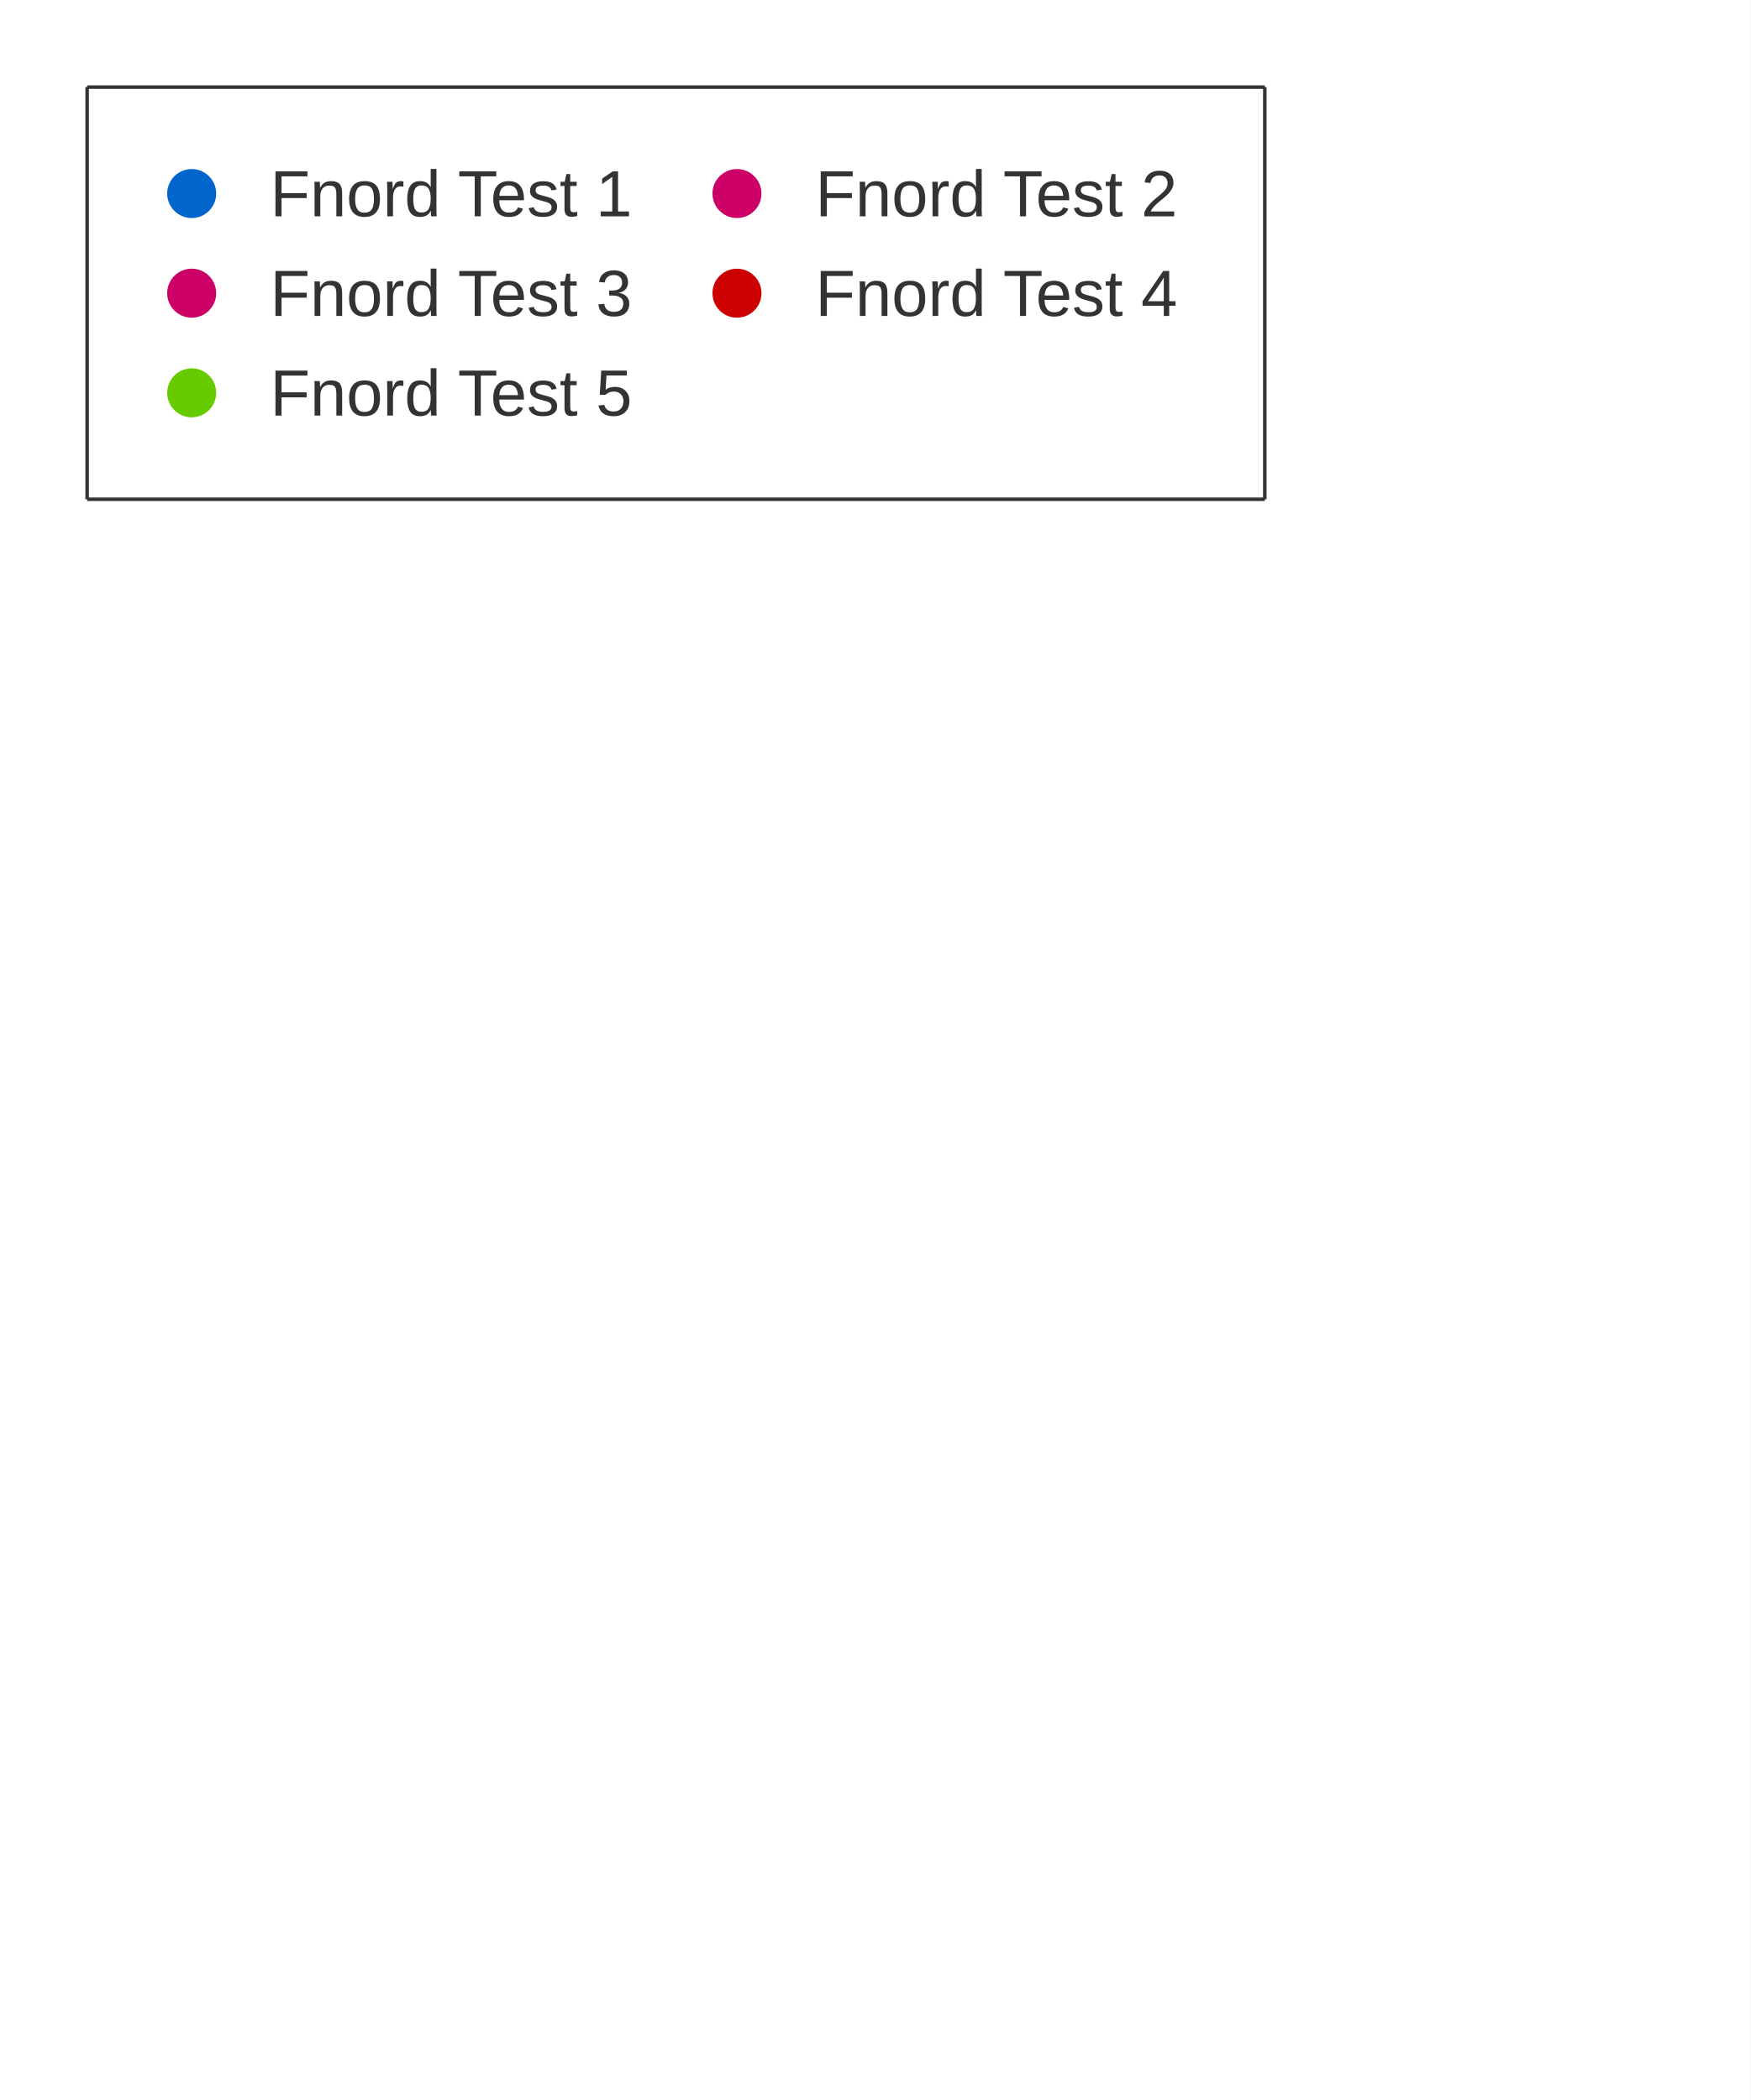
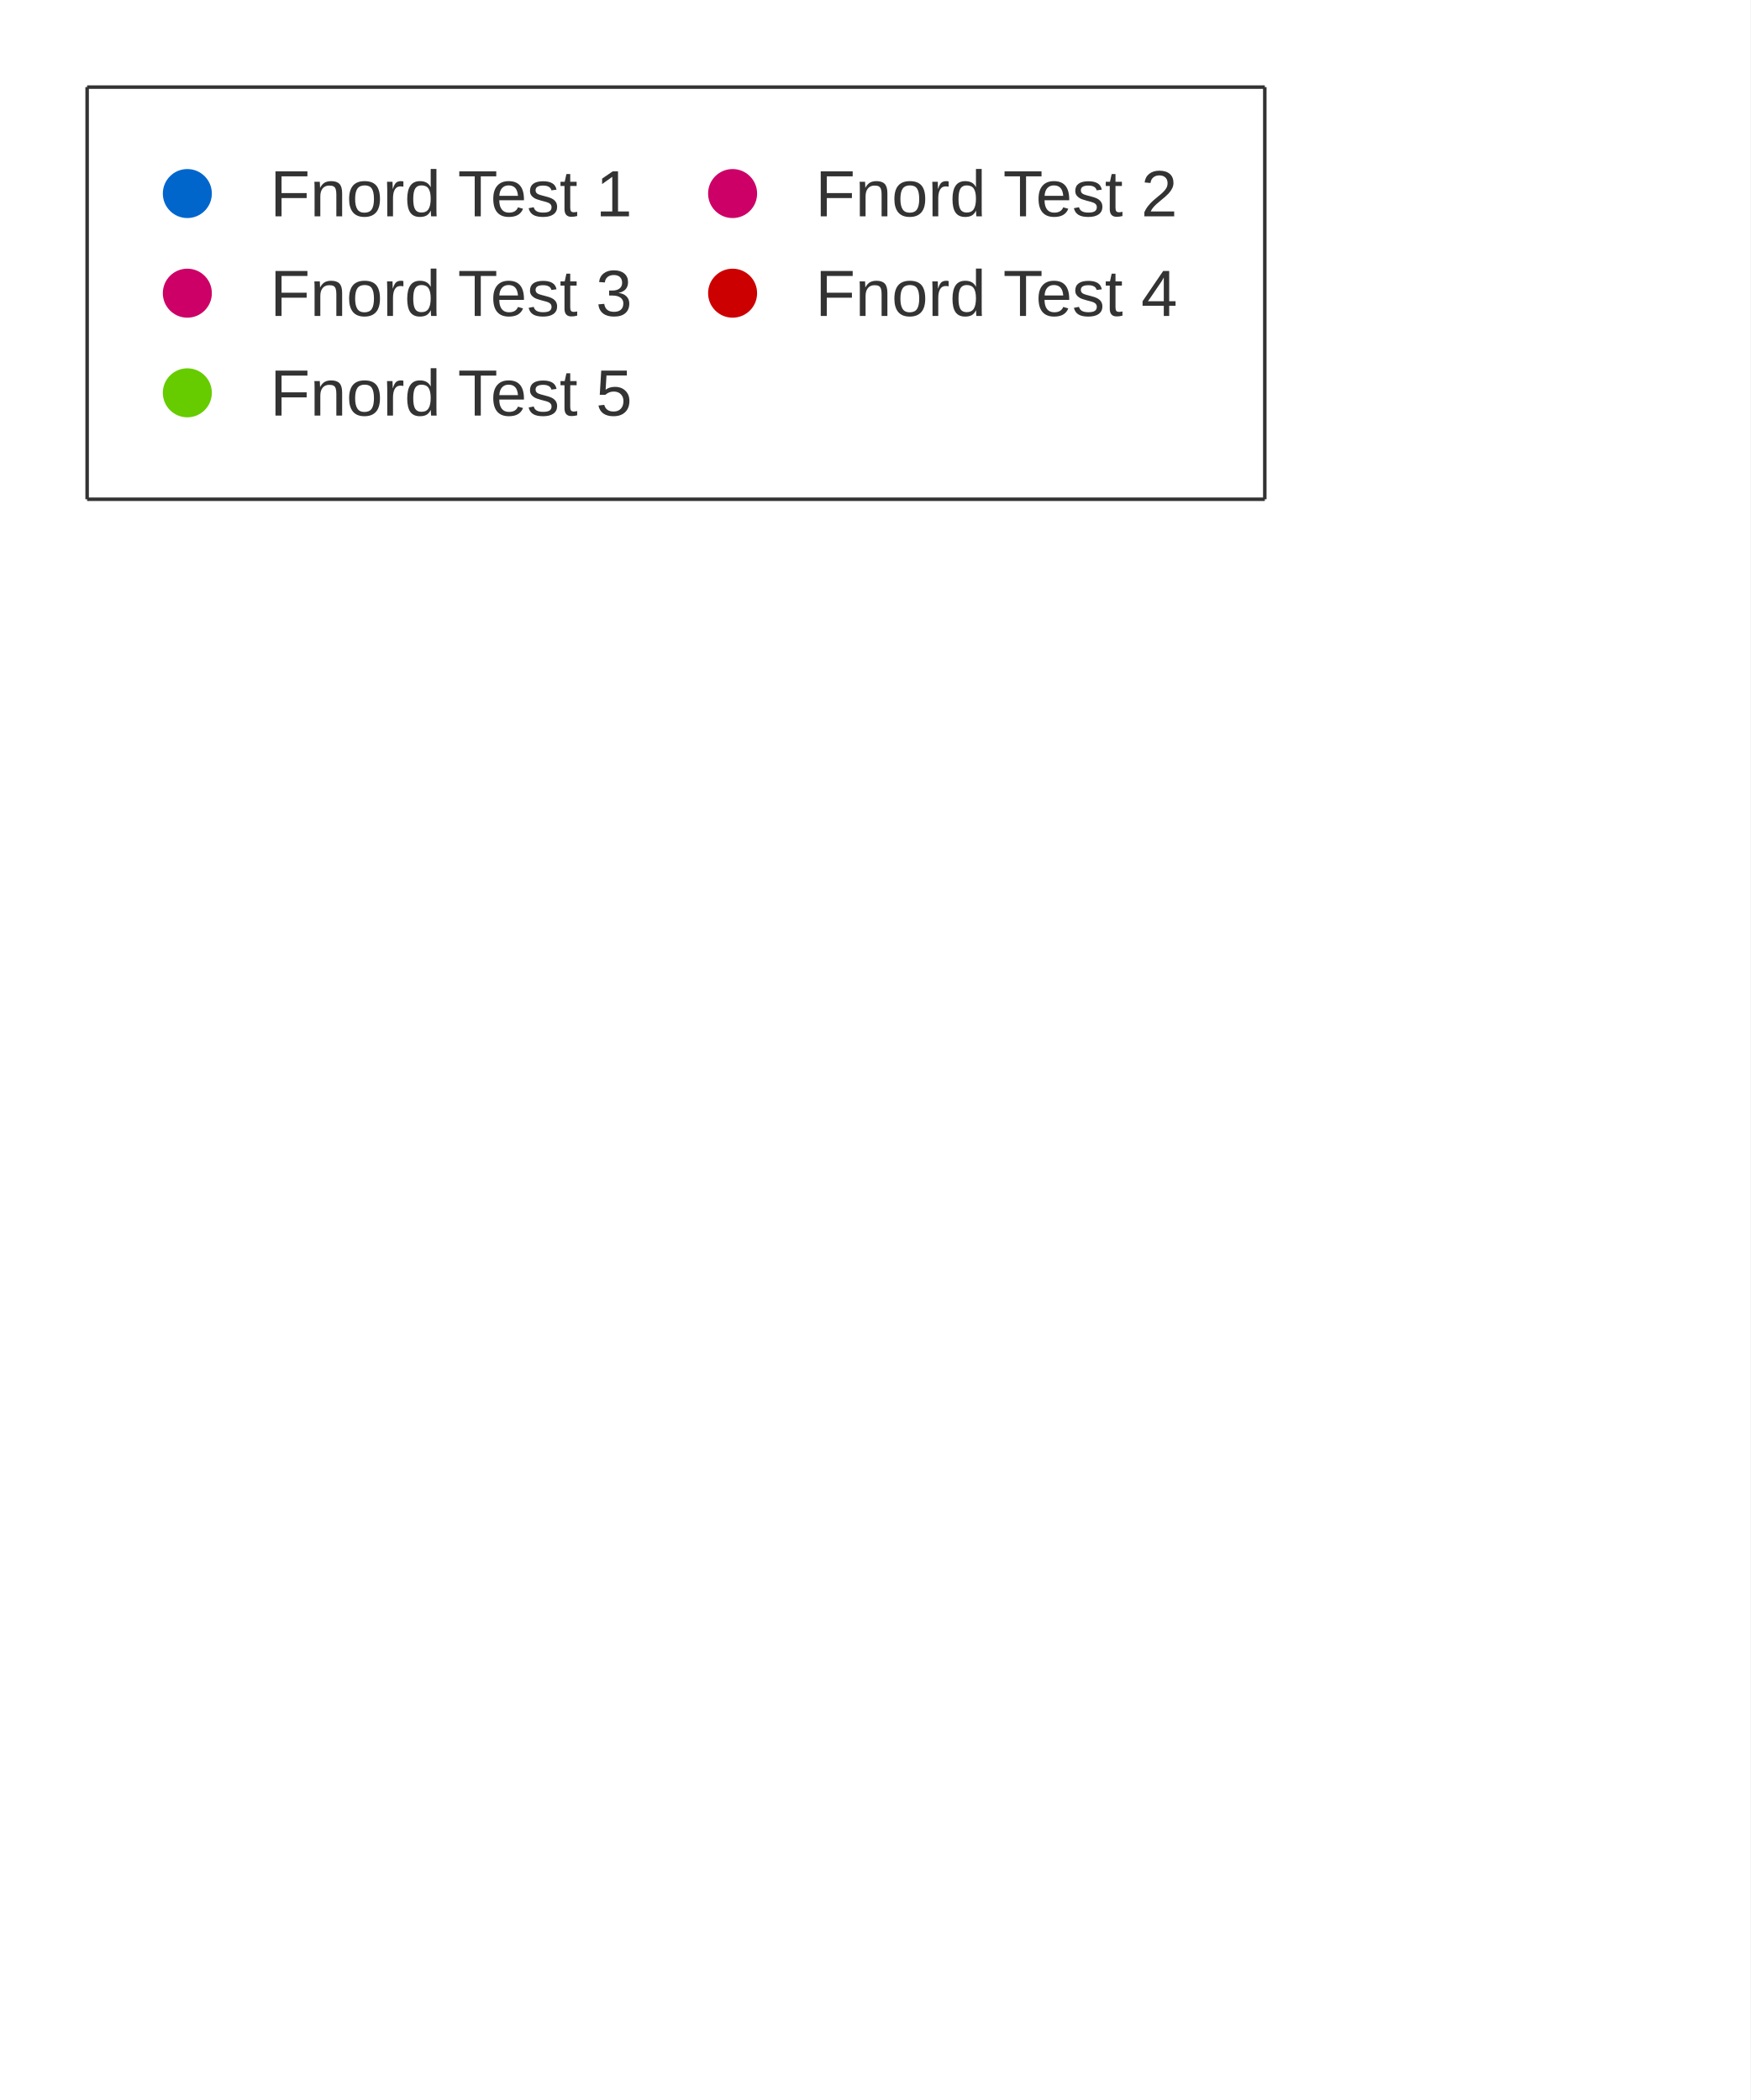
<svg xmlns="http://www.w3.org/2000/svg" width="500" height="600" viewBox="0 0 500 600">
  <rect width="500" height="600" fill="#ffffff" />
  <path stroke-width="1" stroke="#333333" fill="none" d="M24.889 24.889 L361.28 24.889 " />
  <path stroke-width="1" stroke="#333333" fill="none" d="M361.28 24.889 L361.28 142.644 " />
  <path stroke-width="1" stroke="#333333" fill="none" d="M24.889 142.644 L361.28 142.644 " />
  <path stroke-width="1" stroke="#333333" fill="none" d="M24.889 24.889 L24.889 142.644 " />
  <text x="77.156" y="61.8" fill="#333333" font-size="18.667" font-family="Arial,Helvetica,'Helvetica Neue',sans-serif">Fnord Test 1</text>
-   <path fill="#0066cc" d="M61.756 55.3 M47.756 55.3 a7 7 0 1 0 14 0 a7 7 0 1 0 -14 0 " />
+   <path fill="#0066cc" d="M60.511 55.3 M46.511 55.3 a7 7 0 1 0 14 0 a7 7 0 1 0 -14 0 " />
  <text x="232.907" y="61.8" fill="#333333" font-size="18.667" font-family="Arial,Helvetica,'Helvetica Neue',sans-serif">Fnord Test 2</text>
-   <path fill="#cc0066" d="M217.507 55.3 M203.507 55.3 a7 7 0 1 0 14 0 a7 7 0 1 0 -14 0 " />
+   <path fill="#cc0066" d="M216.262 55.3 M202.262 55.3 a7 7 0 1 0 14 0 a7 7 0 1 0 -14 0 " />
  <text x="77.156" y="90.267" fill="#333333" font-size="18.667" font-family="Arial,Helvetica,'Helvetica Neue',sans-serif">Fnord Test 3</text>
-   <path fill="#cc0066" d="M61.756 83.767 M47.756 83.767 a7 7 0 1 0 14 0 a7 7 0 1 0 -14 0 " />
+   <path fill="#cc0066" d="M60.511 83.767 M46.511 83.767 a7 7 0 1 0 14 0 a7 7 0 1 0 -14 0 " />
  <text x="232.907" y="90.267" fill="#333333" font-size="18.667" font-family="Arial,Helvetica,'Helvetica Neue',sans-serif">Fnord Test 4</text>
-   <path fill="#cc0000" d="M217.507 83.767 M203.507 83.767 a7 7 0 1 0 14 0 a7 7 0 1 0 -14 0 " />
+   <path fill="#cc0000" d="M216.262 83.767 M202.262 83.767 a7 7 0 1 0 14 0 a7 7 0 1 0 -14 0 " />
  <text x="77.156" y="118.733" fill="#333333" font-size="18.667" font-family="Arial,Helvetica,'Helvetica Neue',sans-serif">Fnord Test 5</text>
-   <path fill="#66cc00" d="M61.756 112.233 M47.756 112.233 a7 7 0 1 0 14 0 a7 7 0 1 0 -14 0 " />
+   <path fill="#66cc00" d="M60.511 112.233 M46.511 112.233 a7 7 0 1 0 14 0 a7 7 0 1 0 -14 0 " />
</svg>
